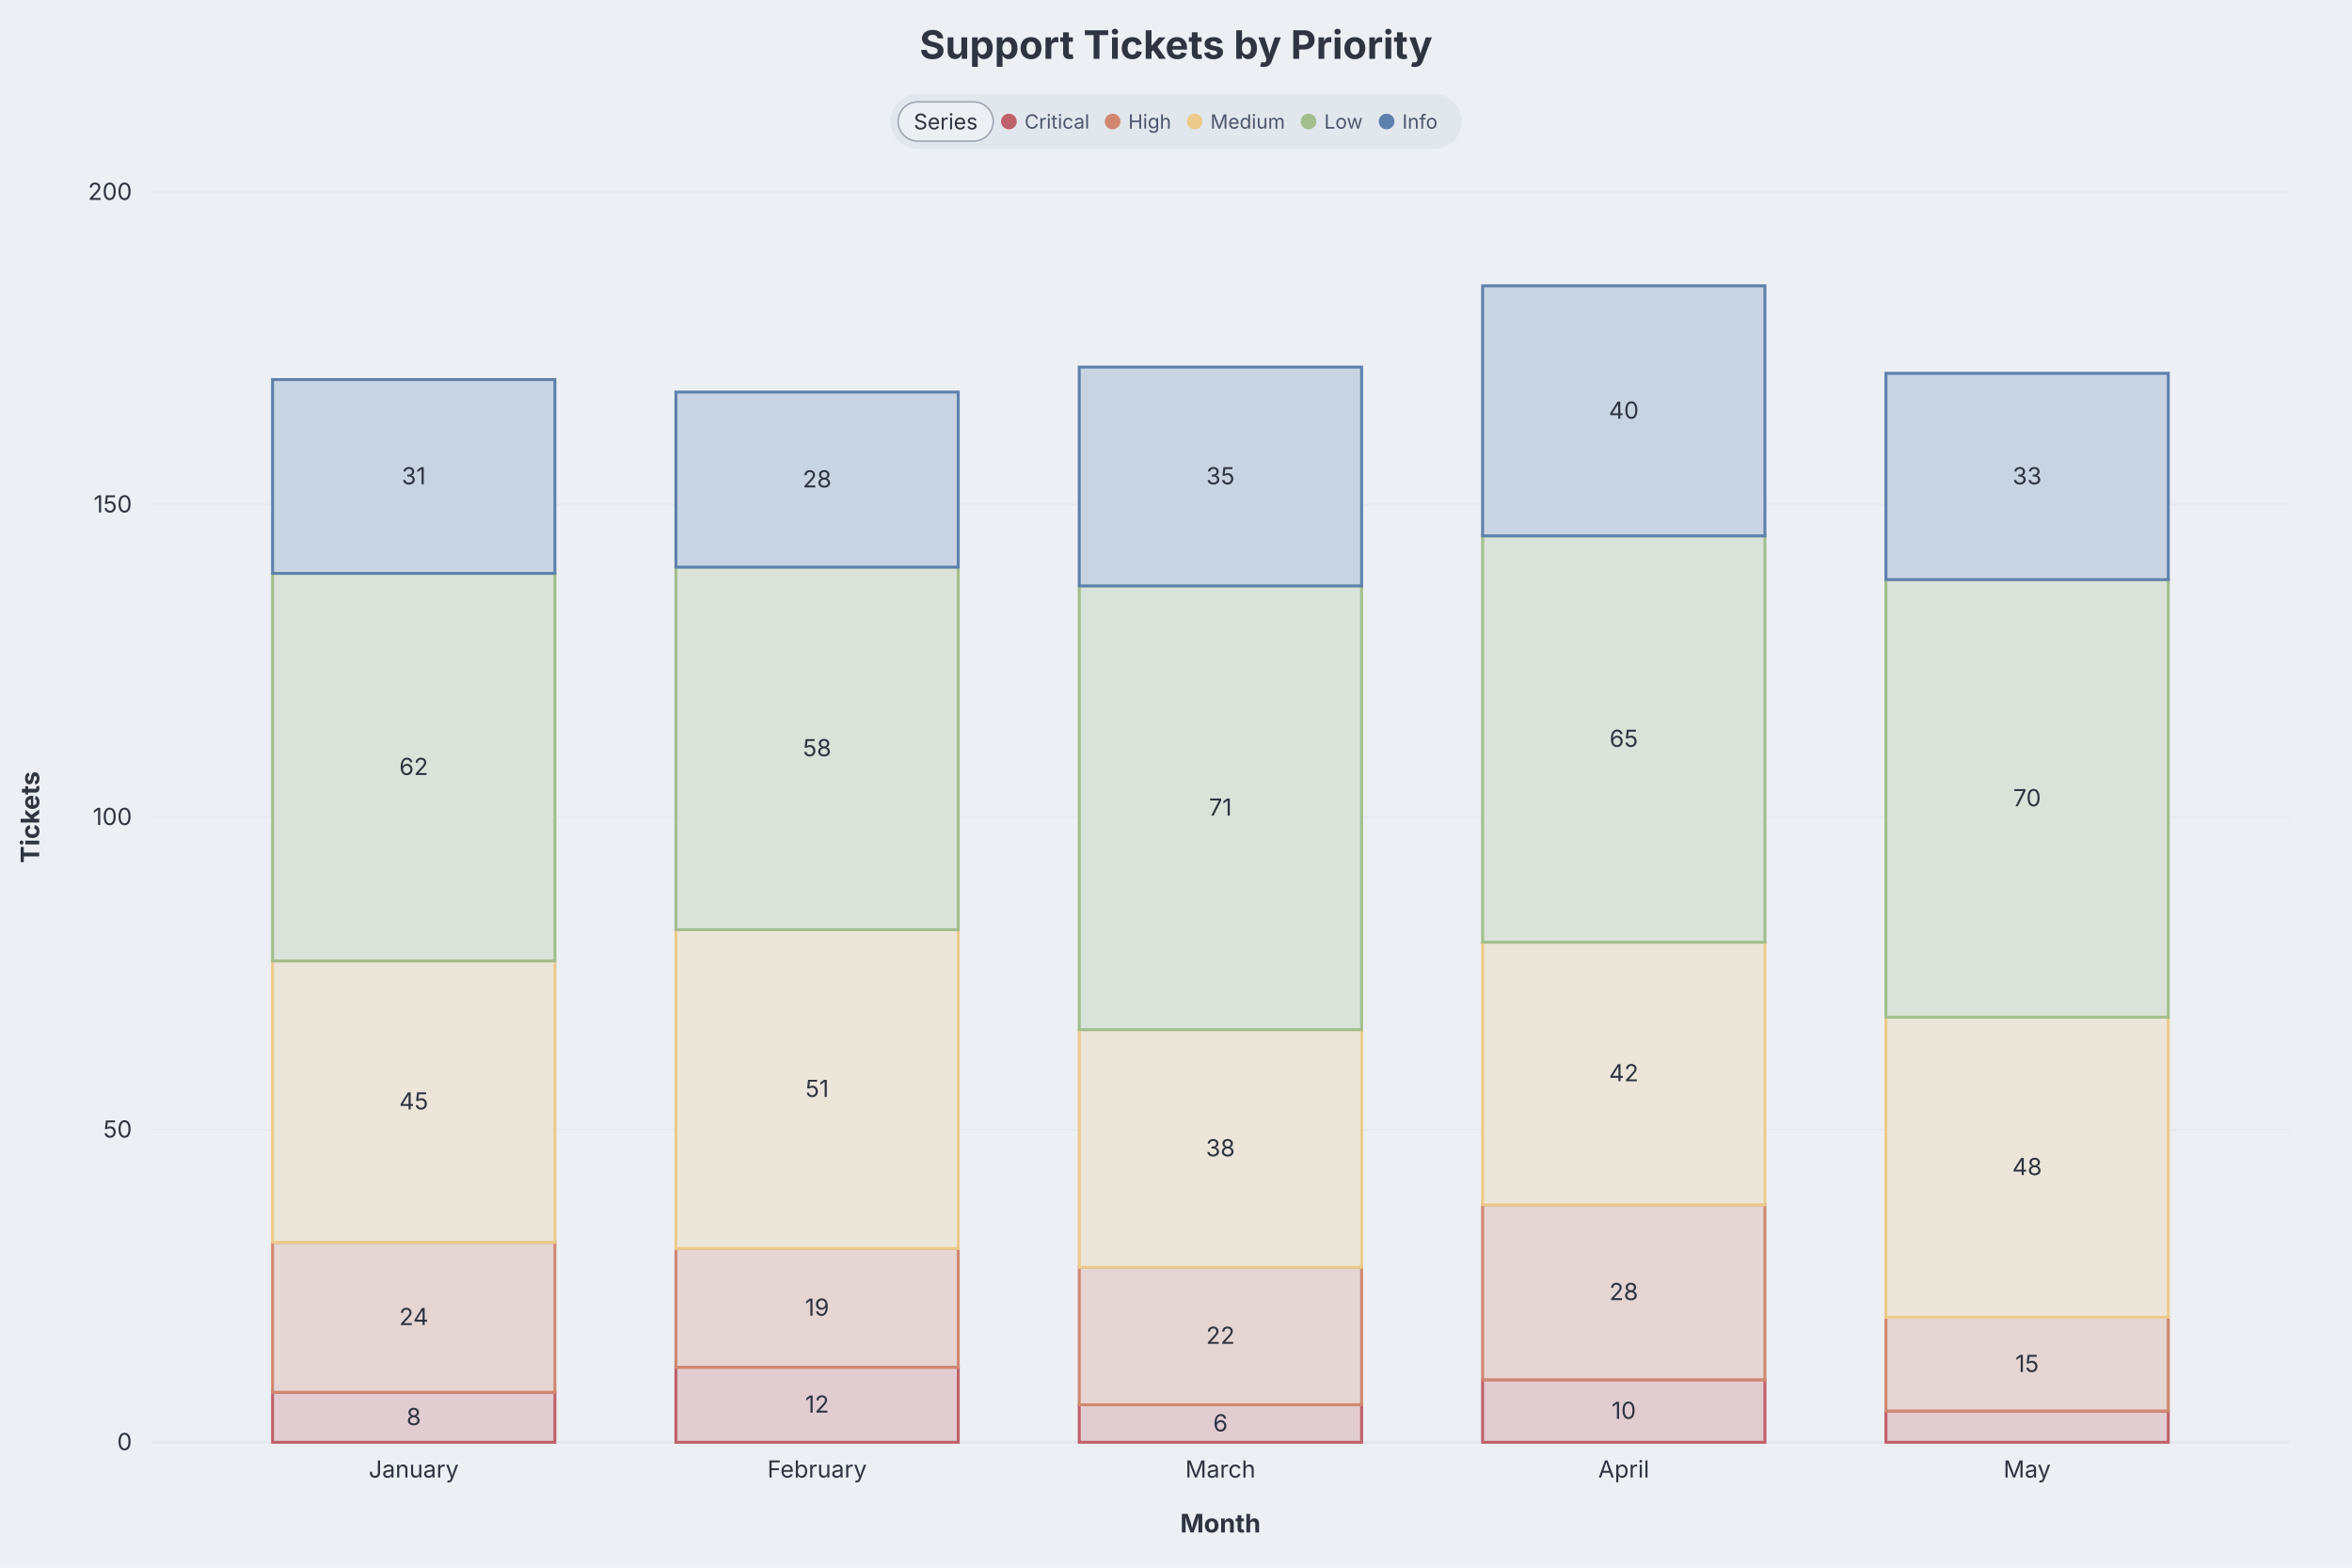
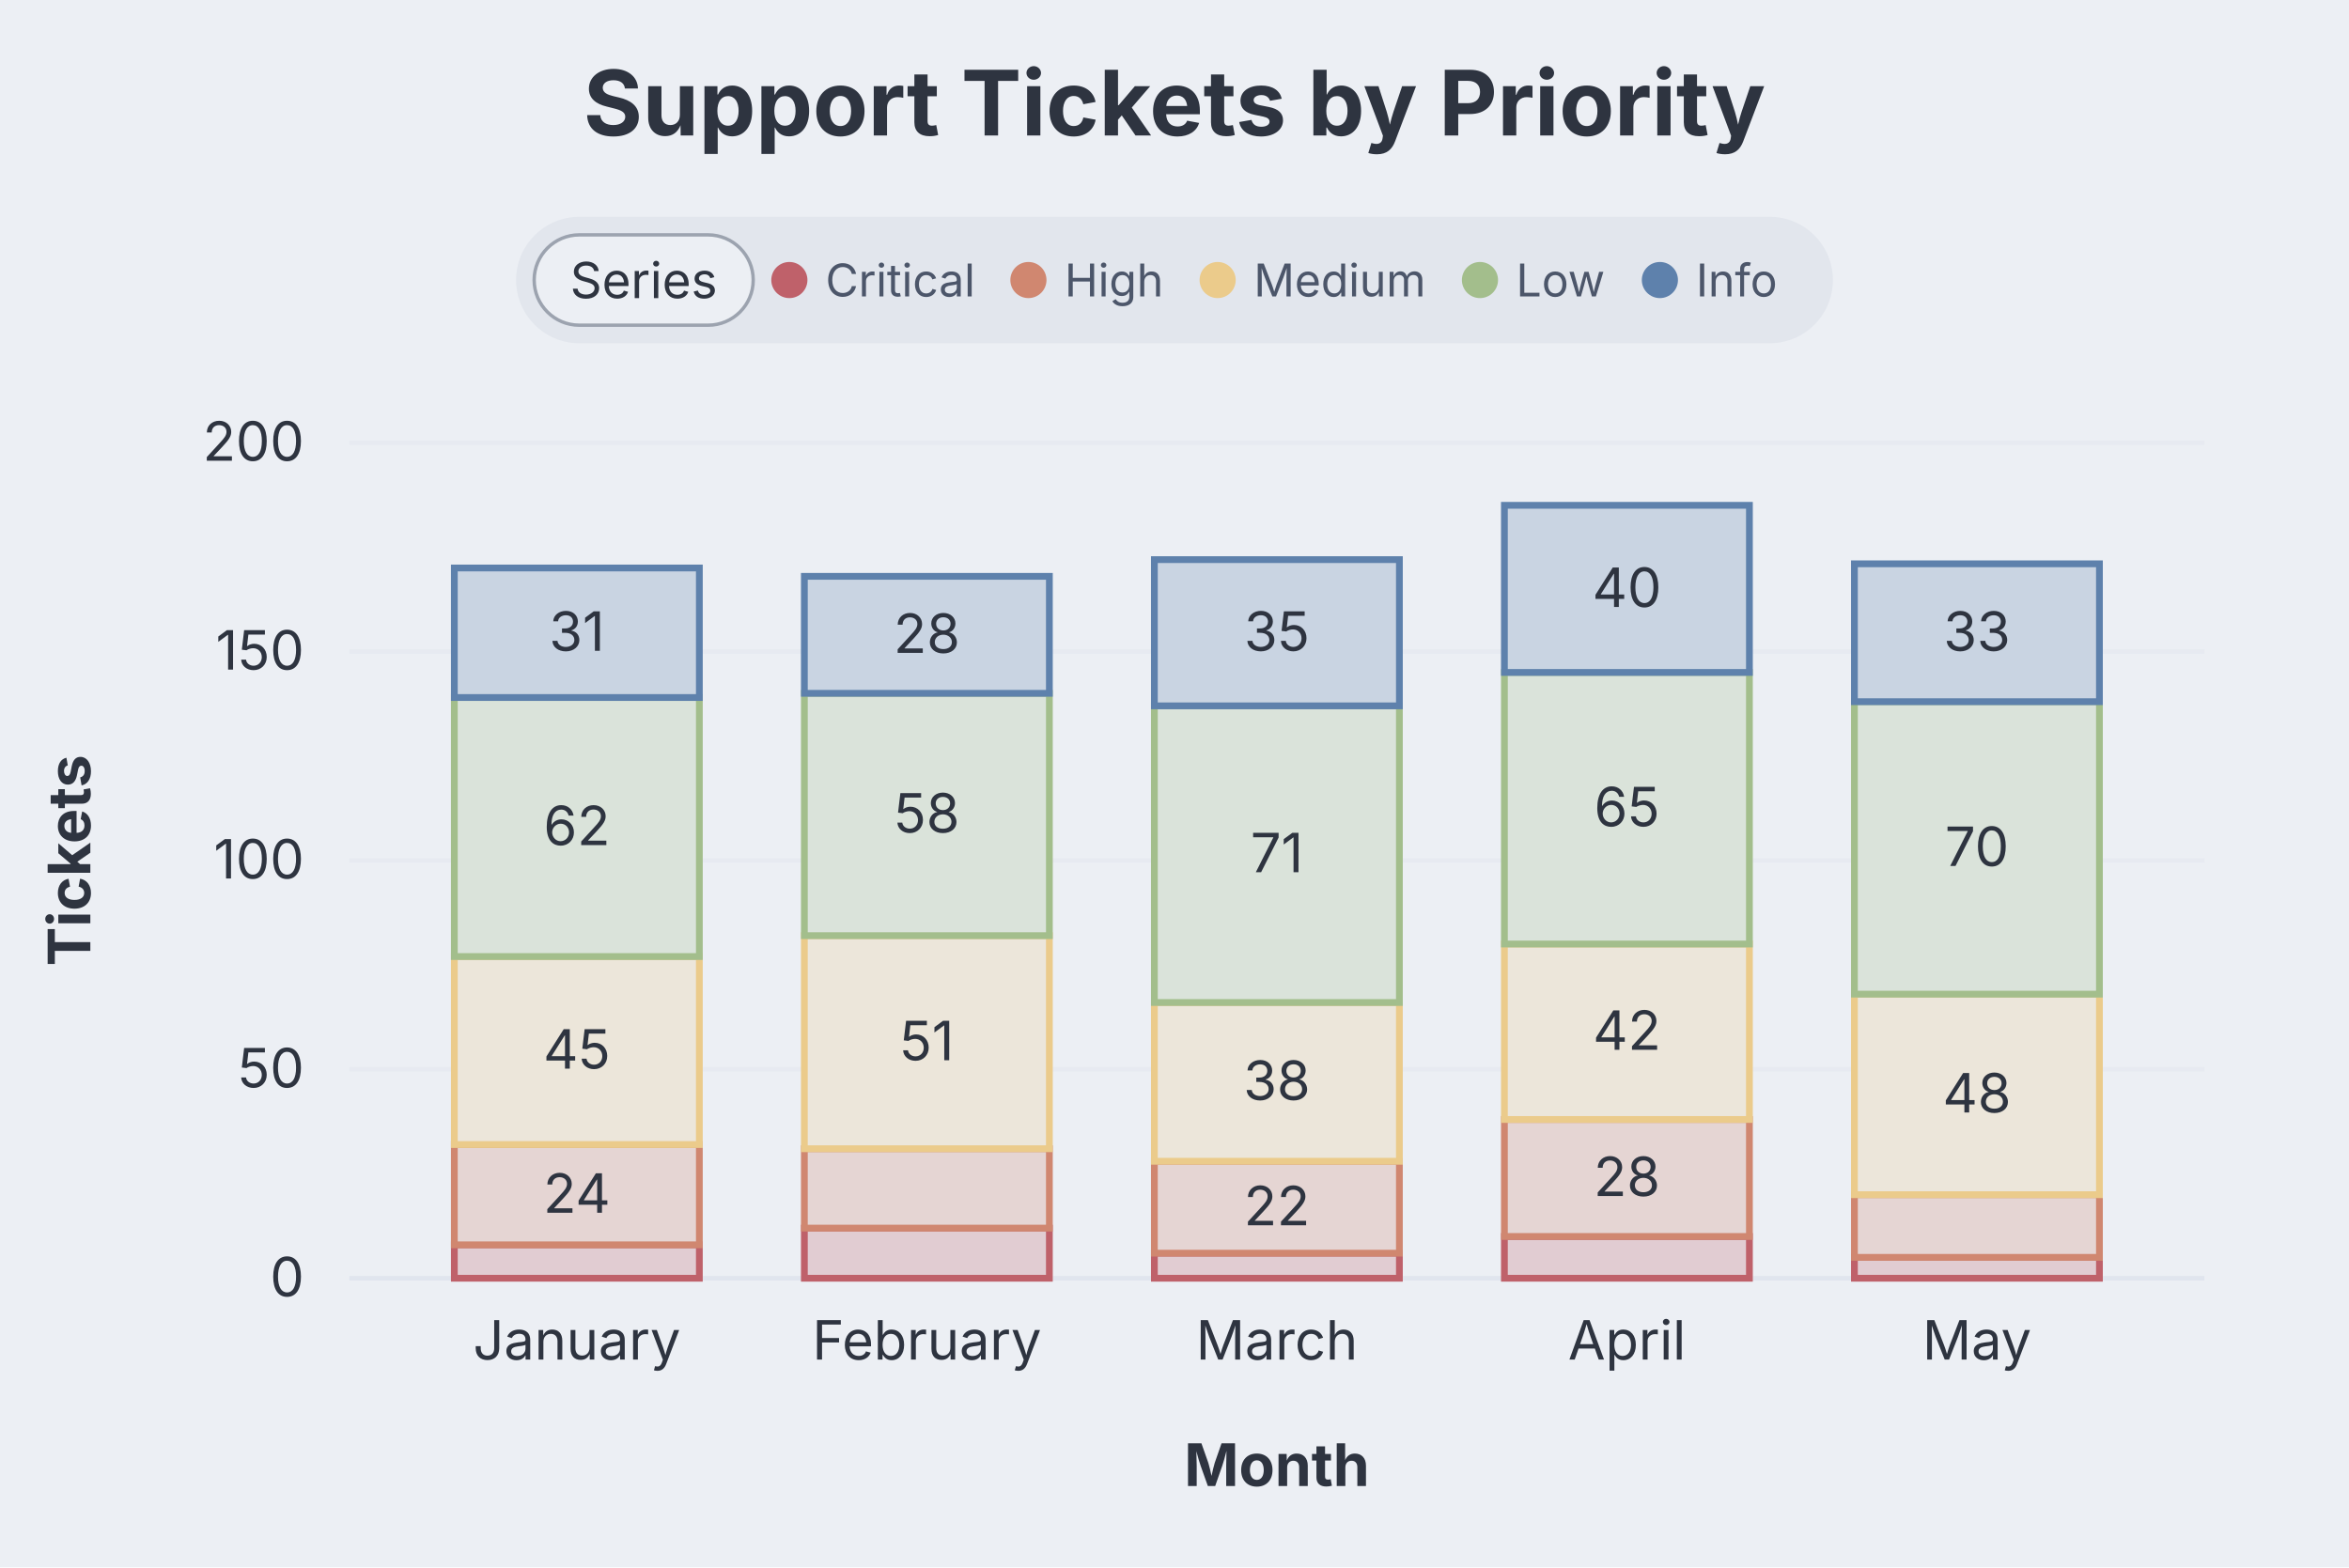
- <svg xmlns="http://www.w3.org/2000/svg" role="img" aria-label="Bar diagram" width="1200" height="800" viewBox="0 0 1200 800" style="background: rgb(236, 239, 244); font-family: Inter, system-ui, Avenir, Helvetica, Arial, sans-serif;">
+ <svg xmlns="http://www.w3.org/2000/svg" role="img" aria-label="Bar diagram" width="520" height="347" viewBox="0 0 520 347" style="background: rgb(236, 239, 244); font-family: Inter, system-ui, Avenir, Helvetica, Arial, sans-serif;">
  <style>.dgmo-datum:hover{filter:saturate(1.4) brightness(1.06)}.dgmo-datum{transition:filter .12s ease, opacity .12s ease}@media (hover:hover){svg:has(.dgmo-datum[data-emph-key="Critical"]:hover) .dgmo-datum:not([data-emph-key="Critical"]){opacity:0.18}svg:has(.dgmo-datum[data-emph-key="High"]:hover) .dgmo-datum:not([data-emph-key="High"]){opacity:0.18}svg:has(.dgmo-datum[data-emph-key="Medium"]:hover) .dgmo-datum:not([data-emph-key="Medium"]){opacity:0.18}svg:has(.dgmo-datum[data-emph-key="Low"]:hover) .dgmo-datum:not([data-emph-key="Low"]){opacity:0.18}svg:has(.dgmo-datum[data-emph-key="Info"]:hover) .dgmo-datum:not([data-emph-key="Info"]){opacity:0.18}svg:has([data-legend-entry="critical"]:hover) .dgmo-datum:not([data-emph-key="Critical"]){opacity:0.18}svg:has([data-legend-entry="high"]:hover) .dgmo-datum:not([data-emph-key="High"]){opacity:0.18}svg:has([data-legend-entry="medium"]:hover) .dgmo-datum:not([data-emph-key="Medium"]){opacity:0.18}svg:has([data-legend-entry="low"]:hover) .dgmo-datum:not([data-emph-key="Low"]){opacity:0.18}svg:has([data-legend-entry="info"]:hover) .dgmo-datum:not([data-emph-key="Info"]){opacity:0.18}}</style>
-   <rect class="dgmo-canvas-bg" x="0" y="0" width="1200" height="800" fill="#eceff4" />
-   <text class="chart-title" x="600" y="30" text-anchor="middle" fill="#2e3440" font-size="20" font-weight="bold" style="cursor: default;" data-line-number="1">Support Tickets by Priority</text>
+   <rect class="dgmo-canvas-bg" x="0" y="0" width="520" height="347" fill="#eceff4" />
+   <text class="chart-title" x="260" y="30" text-anchor="middle" fill="#2e3440" font-size="20" font-weight="bold" style="cursor: default;" data-line-number="1">Support Tickets by Priority</text>
  <g transform="translate(0,48)">
    <g class="chart-legend" data-legend-active="series">
-       <g transform="translate(454.248,0)" data-legend-group="series" style="cursor:pointer">
+       <g transform="translate(114.248,0)" data-legend-group="series" style="cursor:pointer">
        <rect width="291.504" height="28" rx="14" fill="#e2e6ed" />
        <rect x="4" y="4" width="48.494" height="20" rx="10" fill="#eceff4" />
        <rect x="4" y="4" width="48.494" height="20" rx="10" fill="none" stroke="#9ca3af" stroke-width="0.75" />
        <text x="28.247" y="14" dominant-baseline="central" font-size="11" font-weight="normal" fill="#2e3440" text-anchor="middle" font-family="Inter, system-ui, Avenir, Helvetica, Arial, sans-serif">Series</text>
        <g data-legend-entry="critical" data-series-name="Critical" style="cursor:pointer">
          <rect x="56.494" y="0" width="52.92" height="28" fill="transparent" />
          <circle cx="60.494" cy="14" r="4" fill="#bf616a" />
          <text x="68.494" y="14" dominant-baseline="central" font-size="10" fill="#4c566a" font-family="Inter, system-ui, Avenir, Helvetica, Arial, sans-serif">Critical</text>
        </g>
        <g data-legend-entry="high" data-series-name="High" style="cursor:pointer">
          <rect x="109.414" y="0" width="41.89" height="28" fill="transparent" />
          <circle cx="113.414" cy="14" r="4" fill="#d08770" />
          <text x="121.414" y="14" dominant-baseline="central" font-size="10" fill="#4c566a" font-family="Inter, system-ui, Avenir, Helvetica, Arial, sans-serif">High</text>
        </g>
        <g data-legend-entry="medium" data-series-name="Medium" style="cursor:pointer">
          <rect x="151.304" y="0" width="58.07" height="28" fill="transparent" />
          <circle cx="155.304" cy="14" r="4" fill="#ebcb8b" />
          <text x="163.304" y="14" dominant-baseline="central" font-size="10" fill="#4c566a" font-family="Inter, system-ui, Avenir, Helvetica, Arial, sans-serif">Medium</text>
        </g>
        <g data-legend-entry="low" data-series-name="Low" style="cursor:pointer">
          <rect x="209.374" y="0" width="39.83" height="28" fill="transparent" />
          <circle cx="213.374" cy="14" r="4" fill="#a3be8c" />
          <text x="221.374" y="14" dominant-baseline="central" font-size="10" fill="#4c566a" font-family="Inter, system-ui, Avenir, Helvetica, Arial, sans-serif">Low</text>
        </g>
        <g data-legend-entry="info" data-series-name="Info" style="cursor:pointer">
          <rect x="249.204" y="0" width="38.3" height="28" fill="transparent" />
          <circle cx="253.204" cy="14" r="4" fill="#5e81ac" />
          <text x="261.204" y="14" dominant-baseline="central" font-size="10" fill="#4c566a" font-family="Inter, system-ui, Avenir, Helvetica, Arial, sans-serif">Info</text>
        </g>
      </g>
    </g>
  </g>
-   <line x1="77.332" x2="1168" y1="736" y2="736" stroke="#d8dee9" stroke-opacity="0.6" />
-   <text x="67.332" y="740" text-anchor="end" fill="#2e3440" font-size="12" font-family="Inter, system-ui, Avenir, Helvetica, Arial, sans-serif">0</text>
-   <line x1="77.332" x2="1168" y1="576.5" y2="576.5" stroke="#d8dee9" stroke-opacity="0.25" />
-   <text x="67.332" y="580.5" text-anchor="end" fill="#2e3440" font-size="12" font-family="Inter, system-ui, Avenir, Helvetica, Arial, sans-serif">50</text>
-   <line x1="77.332" x2="1168" y1="417" y2="417" stroke="#d8dee9" stroke-opacity="0.25" />
-   <text x="67.332" y="421" text-anchor="end" fill="#2e3440" font-size="12" font-family="Inter, system-ui, Avenir, Helvetica, Arial, sans-serif">100</text>
-   <line x1="77.332" x2="1168" y1="257.5" y2="257.5" stroke="#d8dee9" stroke-opacity="0.25" />
-   <text x="67.332" y="261.5" text-anchor="end" fill="#2e3440" font-size="12" font-family="Inter, system-ui, Avenir, Helvetica, Arial, sans-serif">150</text>
-   <line x1="77.332" x2="1168" y1="98" y2="98" stroke="#d8dee9" stroke-opacity="0.25" />
+   <line x1="77.332" x2="488" y1="283" y2="283" stroke="#d8dee9" stroke-opacity="0.6" />
+   <text x="67.332" y="287" text-anchor="end" fill="#2e3440" font-size="12" font-family="Inter, system-ui, Avenir, Helvetica, Arial, sans-serif">0</text>
+   <line x1="77.332" x2="488" y1="236.75" y2="236.75" stroke="#d8dee9" stroke-opacity="0.25" />
+   <text x="67.332" y="240.75" text-anchor="end" fill="#2e3440" font-size="12" font-family="Inter, system-ui, Avenir, Helvetica, Arial, sans-serif">50</text>
+   <line x1="77.332" x2="488" y1="190.5" y2="190.5" stroke="#d8dee9" stroke-opacity="0.25" />
+   <text x="67.332" y="194.5" text-anchor="end" fill="#2e3440" font-size="12" font-family="Inter, system-ui, Avenir, Helvetica, Arial, sans-serif">100</text>
+   <line x1="77.332" x2="488" y1="144.25" y2="144.25" stroke="#d8dee9" stroke-opacity="0.25" />
+   <text x="67.332" y="148.25" text-anchor="end" fill="#2e3440" font-size="12" font-family="Inter, system-ui, Avenir, Helvetica, Arial, sans-serif">150</text>
+   <line x1="77.332" x2="488" y1="98" y2="98" stroke="#d8dee9" stroke-opacity="0.25" />
  <text x="67.332" y="102" text-anchor="end" fill="#2e3440" font-size="12" font-family="Inter, system-ui, Avenir, Helvetica, Arial, sans-serif">200</text>
-   <text class="dgmo-tick" fill="#2e3440" font-size="12" font-family="Inter, system-ui, Avenir, Helvetica, Arial, sans-serif" x="211.093" y="754" text-anchor="middle">January</text>
-   <text class="dgmo-tick" fill="#2e3440" font-size="12" font-family="Inter, system-ui, Avenir, Helvetica, Arial, sans-serif" x="416.88" y="754" text-anchor="middle">February</text>
-   <text class="dgmo-tick" fill="#2e3440" font-size="12" font-family="Inter, system-ui, Avenir, Helvetica, Arial, sans-serif" x="622.666" y="754" text-anchor="middle">March</text>
-   <text class="dgmo-tick" fill="#2e3440" font-size="12" font-family="Inter, system-ui, Avenir, Helvetica, Arial, sans-serif" x="828.452" y="754" text-anchor="middle">April</text>
-   <text class="dgmo-tick" fill="#2e3440" font-size="12" font-family="Inter, system-ui, Avenir, Helvetica, Arial, sans-serif" x="1034.239" y="754" text-anchor="middle">May</text>
-   <rect x="139.068" y="710.48" width="144.05" height="25.52" fill="#e1ccd2" stroke="#bf616a" stroke-width="1.5" class="dgmo-datum" data-line-number="12" data-emph-key="Critical" data-name="January · Critical" data-value="8" data-color="#bf616a" data-series-name="Critical" />
-   <text x="211.093" y="727.24" text-anchor="middle" fill="#2e3440" font-size="12" font-family="Inter, system-ui, Avenir, Helvetica, Arial, sans-serif">8</text>
-   <rect x="139.068" y="633.92" width="144.05" height="76.56" fill="#e5d5d3" stroke="#d08770" stroke-width="1.5" class="dgmo-datum" data-line-number="12" data-emph-key="High" data-name="January · High" data-value="24" data-color="#d08770" data-series-name="High" />
-   <text x="211.093" y="676.2" text-anchor="middle" fill="#2e3440" font-size="12" font-family="Inter, system-ui, Avenir, Helvetica, Arial, sans-serif">24</text>
-   <rect x="139.068" y="490.37" width="144.05" height="143.55" fill="#ece6da" stroke="#ebcb8b" stroke-width="1.5" class="dgmo-datum" data-line-number="12" data-emph-key="Medium" data-name="January · Medium" data-value="45" data-color="#ebcb8b" data-series-name="Medium" />
-   <text x="211.093" y="566.145" text-anchor="middle" fill="#2e3440" font-size="12" font-family="Inter, system-ui, Avenir, Helvetica, Arial, sans-serif">45</text>
-   <rect x="139.068" y="292.59" width="144.05" height="197.78" fill="#dae3da" stroke="#a3be8c" stroke-width="1.5" class="dgmo-datum" data-line-number="12" data-emph-key="Low" data-name="January · Low" data-value="62" data-color="#a3be8c" data-series-name="Low" />
-   <text x="211.093" y="395.48" text-anchor="middle" fill="#2e3440" font-size="12" font-family="Inter, system-ui, Avenir, Helvetica, Arial, sans-serif">62</text>
-   <rect x="139.068" y="193.7" width="144.05" height="98.89" fill="#c9d4e2" stroke="#5e81ac" stroke-width="1.5" class="dgmo-datum" data-line-number="12" data-emph-key="Info" data-name="January · Info" data-value="31" data-color="#5e81ac" data-series-name="Info" />
-   <text x="211.093" y="247.145" text-anchor="middle" fill="#2e3440" font-size="12" font-family="Inter, system-ui, Avenir, Helvetica, Arial, sans-serif">31</text>
-   <rect x="344.854" y="697.72" width="144.05" height="38.28" fill="#e1ccd2" stroke="#bf616a" stroke-width="1.5" class="dgmo-datum" data-line-number="13" data-emph-key="Critical" data-name="February · Critical" data-value="12" data-color="#bf616a" data-series-name="Critical" />
-   <text x="416.88" y="720.86" text-anchor="middle" fill="#2e3440" font-size="12" font-family="Inter, system-ui, Avenir, Helvetica, Arial, sans-serif">12</text>
-   <rect x="344.854" y="637.11" width="144.05" height="60.61" fill="#e5d5d3" stroke="#d08770" stroke-width="1.5" class="dgmo-datum" data-line-number="13" data-emph-key="High" data-name="February · High" data-value="19" data-color="#d08770" data-series-name="High" />
-   <text x="416.88" y="671.415" text-anchor="middle" fill="#2e3440" font-size="12" font-family="Inter, system-ui, Avenir, Helvetica, Arial, sans-serif">19</text>
-   <rect x="344.854" y="474.42" width="144.05" height="162.69" fill="#ece6da" stroke="#ebcb8b" stroke-width="1.5" class="dgmo-datum" data-line-number="13" data-emph-key="Medium" data-name="February · Medium" data-value="51" data-color="#ebcb8b" data-series-name="Medium" />
-   <text x="416.88" y="559.765" text-anchor="middle" fill="#2e3440" font-size="12" font-family="Inter, system-ui, Avenir, Helvetica, Arial, sans-serif">51</text>
-   <rect x="344.854" y="289.4" width="144.05" height="185.02" fill="#dae3da" stroke="#a3be8c" stroke-width="1.5" class="dgmo-datum" data-line-number="13" data-emph-key="Low" data-name="February · Low" data-value="58" data-color="#a3be8c" data-series-name="Low" />
-   <text x="416.88" y="385.91" text-anchor="middle" fill="#2e3440" font-size="12" font-family="Inter, system-ui, Avenir, Helvetica, Arial, sans-serif">58</text>
-   <rect x="344.854" y="200.08" width="144.05" height="89.32" fill="#c9d4e2" stroke="#5e81ac" stroke-width="1.5" class="dgmo-datum" data-line-number="13" data-emph-key="Info" data-name="February · Info" data-value="28" data-color="#5e81ac" data-series-name="Info" />
-   <text x="416.88" y="248.74" text-anchor="middle" fill="#2e3440" font-size="12" font-family="Inter, system-ui, Avenir, Helvetica, Arial, sans-serif">28</text>
-   <rect x="550.641" y="716.86" width="144.05" height="19.14" fill="#e1ccd2" stroke="#bf616a" stroke-width="1.5" class="dgmo-datum" data-line-number="14" data-emph-key="Critical" data-name="March · Critical" data-value="6" data-color="#bf616a" data-series-name="Critical" />
-   <text x="622.666" y="730.43" text-anchor="middle" fill="#2e3440" font-size="12" font-family="Inter, system-ui, Avenir, Helvetica, Arial, sans-serif">6</text>
-   <rect x="550.641" y="646.68" width="144.05" height="70.18" fill="#e5d5d3" stroke="#d08770" stroke-width="1.5" class="dgmo-datum" data-line-number="14" data-emph-key="High" data-name="March · High" data-value="22" data-color="#d08770" data-series-name="High" />
-   <text x="622.666" y="685.77" text-anchor="middle" fill="#2e3440" font-size="12" font-family="Inter, system-ui, Avenir, Helvetica, Arial, sans-serif">22</text>
-   <rect x="550.641" y="525.46" width="144.05" height="121.22" fill="#ece6da" stroke="#ebcb8b" stroke-width="1.5" class="dgmo-datum" data-line-number="14" data-emph-key="Medium" data-name="March · Medium" data-value="38" data-color="#ebcb8b" data-series-name="Medium" />
-   <text x="622.666" y="590.07" text-anchor="middle" fill="#2e3440" font-size="12" font-family="Inter, system-ui, Avenir, Helvetica, Arial, sans-serif">38</text>
-   <rect x="550.641" y="298.97" width="144.05" height="226.49" fill="#dae3da" stroke="#a3be8c" stroke-width="1.5" class="dgmo-datum" data-line-number="14" data-emph-key="Low" data-name="March · Low" data-value="71" data-color="#a3be8c" data-series-name="Low" />
-   <text x="622.666" y="416.215" text-anchor="middle" fill="#2e3440" font-size="12" font-family="Inter, system-ui, Avenir, Helvetica, Arial, sans-serif">71</text>
-   <rect x="550.641" y="187.32" width="144.05" height="111.65" fill="#c9d4e2" stroke="#5e81ac" stroke-width="1.5" class="dgmo-datum" data-line-number="14" data-emph-key="Info" data-name="March · Info" data-value="35" data-color="#5e81ac" data-series-name="Info" />
-   <text x="622.666" y="247.145" text-anchor="middle" fill="#2e3440" font-size="12" font-family="Inter, system-ui, Avenir, Helvetica, Arial, sans-serif">35</text>
-   <rect x="756.427" y="704.1" width="144.05" height="31.9" fill="#e1ccd2" stroke="#bf616a" stroke-width="1.5" class="dgmo-datum" data-line-number="15" data-emph-key="Critical" data-name="April · Critical" data-value="10" data-color="#bf616a" data-series-name="Critical" />
-   <text x="828.452" y="724.05" text-anchor="middle" fill="#2e3440" font-size="12" font-family="Inter, system-ui, Avenir, Helvetica, Arial, sans-serif">10</text>
-   <rect x="756.427" y="614.78" width="144.05" height="89.32" fill="#e5d5d3" stroke="#d08770" stroke-width="1.5" class="dgmo-datum" data-line-number="15" data-emph-key="High" data-name="April · High" data-value="28" data-color="#d08770" data-series-name="High" />
-   <text x="828.452" y="663.44" text-anchor="middle" fill="#2e3440" font-size="12" font-family="Inter, system-ui, Avenir, Helvetica, Arial, sans-serif">28</text>
-   <rect x="756.427" y="480.8" width="144.05" height="133.98" fill="#ece6da" stroke="#ebcb8b" stroke-width="1.5" class="dgmo-datum" data-line-number="15" data-emph-key="Medium" data-name="April · Medium" data-value="42" data-color="#ebcb8b" data-series-name="Medium" />
-   <text x="828.452" y="551.79" text-anchor="middle" fill="#2e3440" font-size="12" font-family="Inter, system-ui, Avenir, Helvetica, Arial, sans-serif">42</text>
-   <rect x="756.427" y="273.45" width="144.05" height="207.35" fill="#dae3da" stroke="#a3be8c" stroke-width="1.5" class="dgmo-datum" data-line-number="15" data-emph-key="Low" data-name="April · Low" data-value="65" data-color="#a3be8c" data-series-name="Low" />
-   <text x="828.452" y="381.125" text-anchor="middle" fill="#2e3440" font-size="12" font-family="Inter, system-ui, Avenir, Helvetica, Arial, sans-serif">65</text>
-   <rect x="756.427" y="145.85" width="144.05" height="127.6" fill="#c9d4e2" stroke="#5e81ac" stroke-width="1.5" class="dgmo-datum" data-line-number="15" data-emph-key="Info" data-name="April · Info" data-value="40" data-color="#5e81ac" data-series-name="Info" />
-   <text x="828.452" y="213.65" text-anchor="middle" fill="#2e3440" font-size="12" font-family="Inter, system-ui, Avenir, Helvetica, Arial, sans-serif">40</text>
-   <rect x="962.214" y="720.05" width="144.05" height="15.95" fill="#e1ccd2" stroke="#bf616a" stroke-width="1.5" class="dgmo-datum" data-line-number="16" data-emph-key="Critical" data-name="May · Critical" data-value="5" data-color="#bf616a" data-series-name="Critical" />
-   <rect x="962.214" y="672.2" width="144.05" height="47.85" fill="#e5d5d3" stroke="#d08770" stroke-width="1.5" class="dgmo-datum" data-line-number="16" data-emph-key="High" data-name="May · High" data-value="15" data-color="#d08770" data-series-name="High" />
-   <text x="1034.239" y="700.125" text-anchor="middle" fill="#2e3440" font-size="12" font-family="Inter, system-ui, Avenir, Helvetica, Arial, sans-serif">15</text>
-   <rect x="962.214" y="519.08" width="144.05" height="153.12" fill="#ece6da" stroke="#ebcb8b" stroke-width="1.5" class="dgmo-datum" data-line-number="16" data-emph-key="Medium" data-name="May · Medium" data-value="48" data-color="#ebcb8b" data-series-name="Medium" />
-   <text x="1034.239" y="599.64" text-anchor="middle" fill="#2e3440" font-size="12" font-family="Inter, system-ui, Avenir, Helvetica, Arial, sans-serif">48</text>
-   <rect x="962.214" y="295.78" width="144.05" height="223.3" fill="#dae3da" stroke="#a3be8c" stroke-width="1.5" class="dgmo-datum" data-line-number="16" data-emph-key="Low" data-name="May · Low" data-value="70" data-color="#a3be8c" data-series-name="Low" />
-   <text x="1034.239" y="411.43" text-anchor="middle" fill="#2e3440" font-size="12" font-family="Inter, system-ui, Avenir, Helvetica, Arial, sans-serif">70</text>
-   <rect x="962.214" y="190.51" width="144.05" height="105.27" fill="#c9d4e2" stroke="#5e81ac" stroke-width="1.5" class="dgmo-datum" data-line-number="16" data-emph-key="Info" data-name="May · Info" data-value="33" data-color="#5e81ac" data-series-name="Info" />
-   <text x="1034.239" y="247.145" text-anchor="middle" fill="#2e3440" font-size="12" font-family="Inter, system-ui, Avenir, Helvetica, Arial, sans-serif">33</text>
-   <text x="622.666" y="782" text-anchor="middle" fill="#2e3440" font-size="13" font-family="Inter, system-ui, Avenir, Helvetica, Arial, sans-serif" font-weight="bold">Month</text>
-   <text transform="translate(20,417) rotate(-90)" text-anchor="middle" fill="#2e3440" font-size="13" font-family="Inter, system-ui, Avenir, Helvetica, Arial, sans-serif" font-weight="bold">Tickets</text>
+   <text class="dgmo-tick" fill="#2e3440" font-size="12" font-family="Inter, system-ui, Avenir, Helvetica, Arial, sans-serif" x="127.697" y="301" text-anchor="middle">January</text>
+   <text class="dgmo-tick" fill="#2e3440" font-size="12" font-family="Inter, system-ui, Avenir, Helvetica, Arial, sans-serif" x="205.181" y="301" text-anchor="middle">February</text>
+   <text class="dgmo-tick" fill="#2e3440" font-size="12" font-family="Inter, system-ui, Avenir, Helvetica, Arial, sans-serif" x="282.666" y="301" text-anchor="middle">March</text>
+   <text class="dgmo-tick" fill="#2e3440" font-size="12" font-family="Inter, system-ui, Avenir, Helvetica, Arial, sans-serif" x="360.151" y="301" text-anchor="middle">April</text>
+   <text class="dgmo-tick" fill="#2e3440" font-size="12" font-family="Inter, system-ui, Avenir, Helvetica, Arial, sans-serif" x="437.635" y="301" text-anchor="middle">May</text>
+   <rect x="100.577" y="275.6" width="54.239" height="7.4" fill="#e1ccd2" stroke="#bf616a" stroke-width="1.5" class="dgmo-datum" data-line-number="12" data-emph-key="Critical" data-name="January · Critical" data-value="8" data-color="#bf616a" data-series-name="Critical" />
+   <rect x="100.577" y="253.4" width="54.239" height="22.2" fill="#e5d5d3" stroke="#d08770" stroke-width="1.5" class="dgmo-datum" data-line-number="12" data-emph-key="High" data-name="January · High" data-value="24" data-color="#d08770" data-series-name="High" />
+   <text x="127.697" y="268.5" text-anchor="middle" fill="#2e3440" font-size="12" font-family="Inter, system-ui, Avenir, Helvetica, Arial, sans-serif">24</text>
+   <rect x="100.577" y="211.775" width="54.239" height="41.625" fill="#ece6da" stroke="#ebcb8b" stroke-width="1.5" class="dgmo-datum" data-line-number="12" data-emph-key="Medium" data-name="January · Medium" data-value="45" data-color="#ebcb8b" data-series-name="Medium" />
+   <text x="127.697" y="236.587" text-anchor="middle" fill="#2e3440" font-size="12" font-family="Inter, system-ui, Avenir, Helvetica, Arial, sans-serif">45</text>
+   <rect x="100.577" y="154.425" width="54.239" height="57.35" fill="#dae3da" stroke="#a3be8c" stroke-width="1.5" class="dgmo-datum" data-line-number="12" data-emph-key="Low" data-name="January · Low" data-value="62" data-color="#a3be8c" data-series-name="Low" />
+   <text x="127.697" y="187.1" text-anchor="middle" fill="#2e3440" font-size="12" font-family="Inter, system-ui, Avenir, Helvetica, Arial, sans-serif">62</text>
+   <rect x="100.577" y="125.75" width="54.239" height="28.675" fill="#c9d4e2" stroke="#5e81ac" stroke-width="1.5" class="dgmo-datum" data-line-number="12" data-emph-key="Info" data-name="January · Info" data-value="31" data-color="#5e81ac" data-series-name="Info" />
+   <text x="127.697" y="144.088" text-anchor="middle" fill="#2e3440" font-size="12" font-family="Inter, system-ui, Avenir, Helvetica, Arial, sans-serif">31</text>
+   <rect x="178.062" y="271.9" width="54.239" height="11.1" fill="#e1ccd2" stroke="#bf616a" stroke-width="1.5" class="dgmo-datum" data-line-number="13" data-emph-key="Critical" data-name="February · Critical" data-value="12" data-color="#bf616a" data-series-name="Critical" />
+   <rect x="178.062" y="254.325" width="54.239" height="17.575" fill="#e5d5d3" stroke="#d08770" stroke-width="1.5" class="dgmo-datum" data-line-number="13" data-emph-key="High" data-name="February · High" data-value="19" data-color="#d08770" data-series-name="High" />
+   <rect x="178.062" y="207.15" width="54.239" height="47.175" fill="#ece6da" stroke="#ebcb8b" stroke-width="1.5" class="dgmo-datum" data-line-number="13" data-emph-key="Medium" data-name="February · Medium" data-value="51" data-color="#ebcb8b" data-series-name="Medium" />
+   <text x="205.181" y="234.738" text-anchor="middle" fill="#2e3440" font-size="12" font-family="Inter, system-ui, Avenir, Helvetica, Arial, sans-serif">51</text>
+   <rect x="178.062" y="153.5" width="54.239" height="53.65" fill="#dae3da" stroke="#a3be8c" stroke-width="1.5" class="dgmo-datum" data-line-number="13" data-emph-key="Low" data-name="February · Low" data-value="58" data-color="#a3be8c" data-series-name="Low" />
+   <text x="205.181" y="184.325" text-anchor="middle" fill="#2e3440" font-size="12" font-family="Inter, system-ui, Avenir, Helvetica, Arial, sans-serif">58</text>
+   <rect x="178.062" y="127.6" width="54.239" height="25.9" fill="#c9d4e2" stroke="#5e81ac" stroke-width="1.5" class="dgmo-datum" data-line-number="13" data-emph-key="Info" data-name="February · Info" data-value="28" data-color="#5e81ac" data-series-name="Info" />
+   <text x="205.181" y="144.55" text-anchor="middle" fill="#2e3440" font-size="12" font-family="Inter, system-ui, Avenir, Helvetica, Arial, sans-serif">28</text>
+   <rect x="255.546" y="277.45" width="54.239" height="5.55" fill="#e1ccd2" stroke="#bf616a" stroke-width="1.5" class="dgmo-datum" data-line-number="14" data-emph-key="Critical" data-name="March · Critical" data-value="6" data-color="#bf616a" data-series-name="Critical" />
+   <rect x="255.546" y="257.1" width="54.239" height="20.35" fill="#e5d5d3" stroke="#d08770" stroke-width="1.5" class="dgmo-datum" data-line-number="14" data-emph-key="High" data-name="March · High" data-value="22" data-color="#d08770" data-series-name="High" />
+   <text x="282.666" y="271.275" text-anchor="middle" fill="#2e3440" font-size="12" font-family="Inter, system-ui, Avenir, Helvetica, Arial, sans-serif">22</text>
+   <rect x="255.546" y="221.95" width="54.239" height="35.15" fill="#ece6da" stroke="#ebcb8b" stroke-width="1.5" class="dgmo-datum" data-line-number="14" data-emph-key="Medium" data-name="March · Medium" data-value="38" data-color="#ebcb8b" data-series-name="Medium" />
+   <text x="282.666" y="243.525" text-anchor="middle" fill="#2e3440" font-size="12" font-family="Inter, system-ui, Avenir, Helvetica, Arial, sans-serif">38</text>
+   <rect x="255.546" y="156.275" width="54.239" height="65.675" fill="#dae3da" stroke="#a3be8c" stroke-width="1.5" class="dgmo-datum" data-line-number="14" data-emph-key="Low" data-name="March · Low" data-value="71" data-color="#a3be8c" data-series-name="Low" />
+   <text x="282.666" y="193.112" text-anchor="middle" fill="#2e3440" font-size="12" font-family="Inter, system-ui, Avenir, Helvetica, Arial, sans-serif">71</text>
+   <rect x="255.546" y="123.9" width="54.239" height="32.375" fill="#c9d4e2" stroke="#5e81ac" stroke-width="1.5" class="dgmo-datum" data-line-number="14" data-emph-key="Info" data-name="March · Info" data-value="35" data-color="#5e81ac" data-series-name="Info" />
+   <text x="282.666" y="144.087" text-anchor="middle" fill="#2e3440" font-size="12" font-family="Inter, system-ui, Avenir, Helvetica, Arial, sans-serif">35</text>
+   <rect x="333.031" y="273.75" width="54.239" height="9.25" fill="#e1ccd2" stroke="#bf616a" stroke-width="1.5" class="dgmo-datum" data-line-number="15" data-emph-key="Critical" data-name="April · Critical" data-value="10" data-color="#bf616a" data-series-name="Critical" />
+   <rect x="333.031" y="247.85" width="54.239" height="25.9" fill="#e5d5d3" stroke="#d08770" stroke-width="1.5" class="dgmo-datum" data-line-number="15" data-emph-key="High" data-name="April · High" data-value="28" data-color="#d08770" data-series-name="High" />
+   <text x="360.151" y="264.8" text-anchor="middle" fill="#2e3440" font-size="12" font-family="Inter, system-ui, Avenir, Helvetica, Arial, sans-serif">28</text>
+   <rect x="333.031" y="209" width="54.239" height="38.85" fill="#ece6da" stroke="#ebcb8b" stroke-width="1.5" class="dgmo-datum" data-line-number="15" data-emph-key="Medium" data-name="April · Medium" data-value="42" data-color="#ebcb8b" data-series-name="Medium" />
+   <text x="360.151" y="232.425" text-anchor="middle" fill="#2e3440" font-size="12" font-family="Inter, system-ui, Avenir, Helvetica, Arial, sans-serif">42</text>
+   <rect x="333.031" y="148.875" width="54.239" height="60.125" fill="#dae3da" stroke="#a3be8c" stroke-width="1.5" class="dgmo-datum" data-line-number="15" data-emph-key="Low" data-name="April · Low" data-value="65" data-color="#a3be8c" data-series-name="Low" />
+   <text x="360.151" y="182.938" text-anchor="middle" fill="#2e3440" font-size="12" font-family="Inter, system-ui, Avenir, Helvetica, Arial, sans-serif">65</text>
+   <rect x="333.031" y="111.875" width="54.239" height="37" fill="#c9d4e2" stroke="#5e81ac" stroke-width="1.5" class="dgmo-datum" data-line-number="15" data-emph-key="Info" data-name="April · Info" data-value="40" data-color="#5e81ac" data-series-name="Info" />
+   <text x="360.151" y="134.375" text-anchor="middle" fill="#2e3440" font-size="12" font-family="Inter, system-ui, Avenir, Helvetica, Arial, sans-serif">40</text>
+   <rect x="410.515" y="278.375" width="54.239" height="4.625" fill="#e1ccd2" stroke="#bf616a" stroke-width="1.5" class="dgmo-datum" data-line-number="16" data-emph-key="Critical" data-name="May · Critical" data-value="5" data-color="#bf616a" data-series-name="Critical" />
+   <rect x="410.515" y="264.5" width="54.239" height="13.875" fill="#e5d5d3" stroke="#d08770" stroke-width="1.5" class="dgmo-datum" data-line-number="16" data-emph-key="High" data-name="May · High" data-value="15" data-color="#d08770" data-series-name="High" />
+   <rect x="410.515" y="220.1" width="54.239" height="44.4" fill="#ece6da" stroke="#ebcb8b" stroke-width="1.5" class="dgmo-datum" data-line-number="16" data-emph-key="Medium" data-name="May · Medium" data-value="48" data-color="#ebcb8b" data-series-name="Medium" />
+   <text x="437.635" y="246.3" text-anchor="middle" fill="#2e3440" font-size="12" font-family="Inter, system-ui, Avenir, Helvetica, Arial, sans-serif">48</text>
+   <rect x="410.515" y="155.35" width="54.239" height="64.75" fill="#dae3da" stroke="#a3be8c" stroke-width="1.5" class="dgmo-datum" data-line-number="16" data-emph-key="Low" data-name="May · Low" data-value="70" data-color="#a3be8c" data-series-name="Low" />
+   <text x="437.635" y="191.725" text-anchor="middle" fill="#2e3440" font-size="12" font-family="Inter, system-ui, Avenir, Helvetica, Arial, sans-serif">70</text>
+   <rect x="410.515" y="124.825" width="54.239" height="30.525" fill="#c9d4e2" stroke="#5e81ac" stroke-width="1.5" class="dgmo-datum" data-line-number="16" data-emph-key="Info" data-name="May · Info" data-value="33" data-color="#5e81ac" data-series-name="Info" />
+   <text x="437.635" y="144.088" text-anchor="middle" fill="#2e3440" font-size="12" font-family="Inter, system-ui, Avenir, Helvetica, Arial, sans-serif">33</text>
+   <text x="282.666" y="329" text-anchor="middle" fill="#2e3440" font-size="13" font-family="Inter, system-ui, Avenir, Helvetica, Arial, sans-serif" font-weight="bold">Month</text>
+   <text transform="translate(20,190.5) rotate(-90)" text-anchor="middle" fill="#2e3440" font-size="13" font-family="Inter, system-ui, Avenir, Helvetica, Arial, sans-serif" font-weight="bold">Tickets</text>
</svg>
